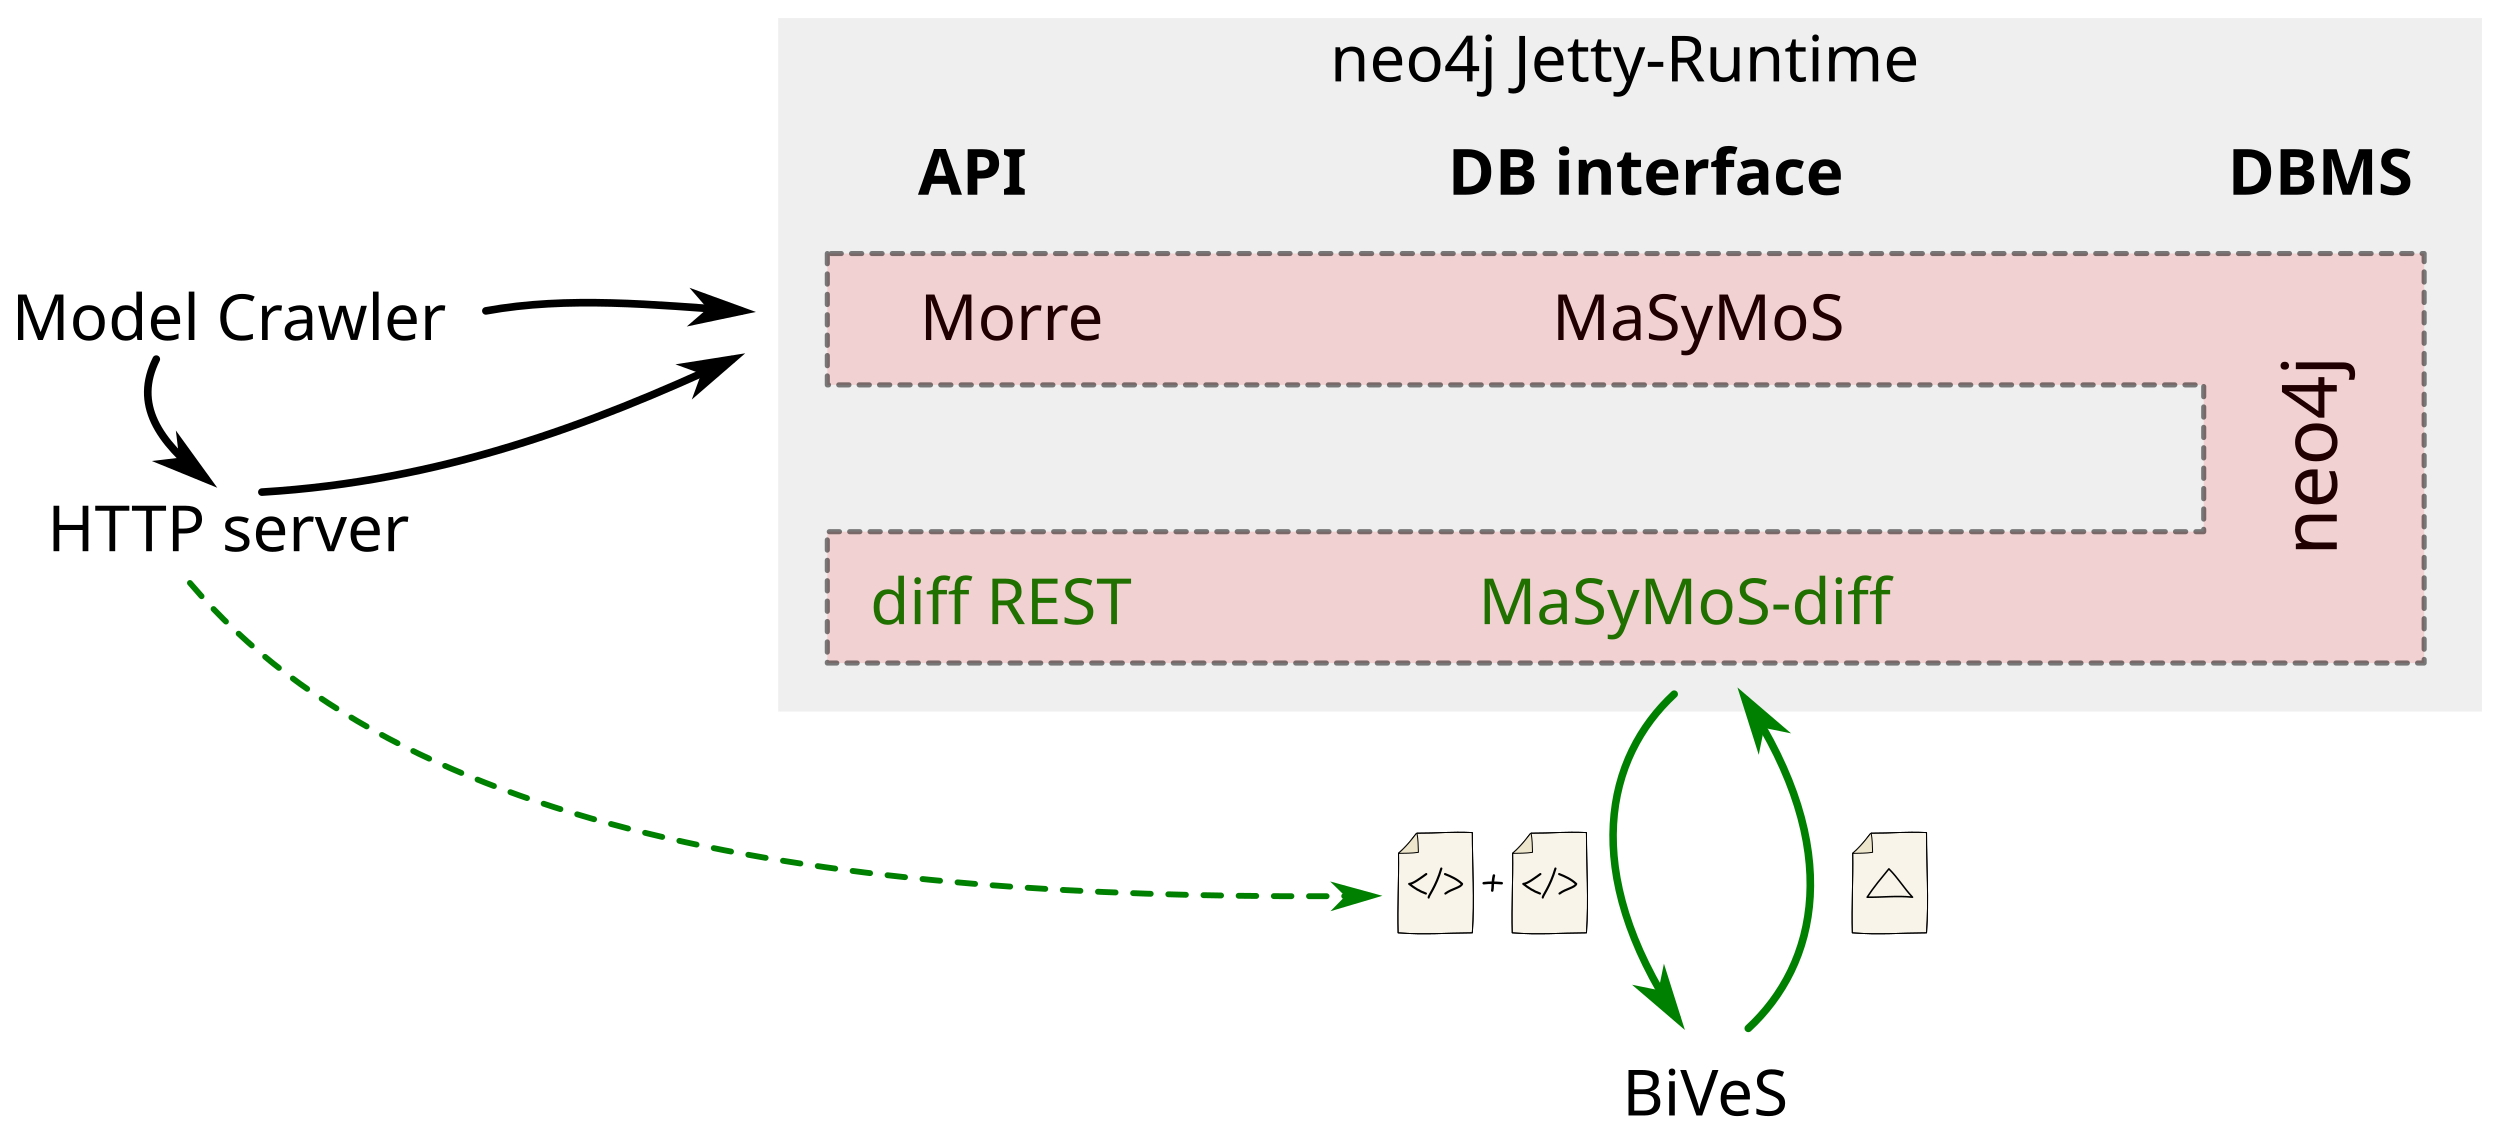
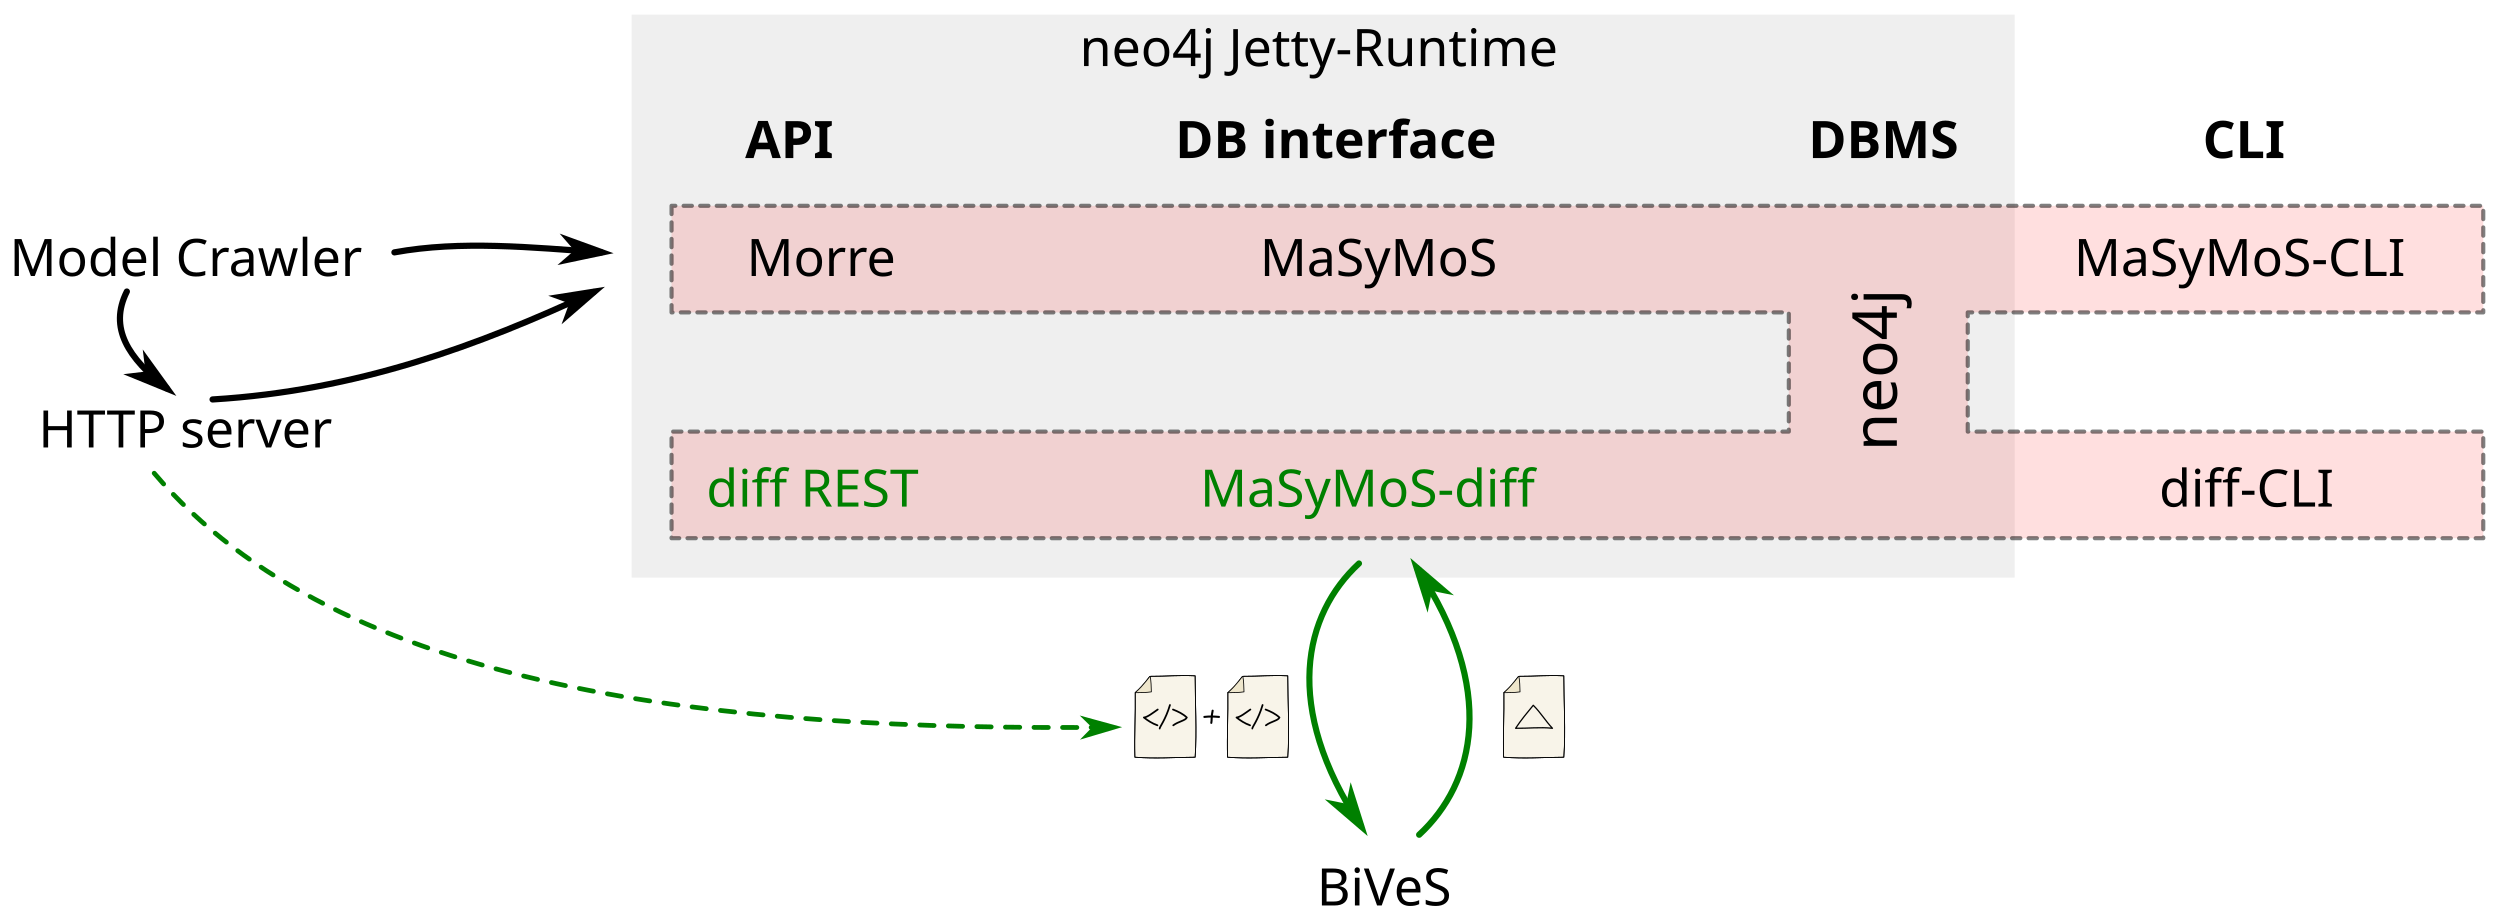
- <svg xmlns="http://www.w3.org/2000/svg" width="276.724mm" height="125.539mm" viewBox="0 0 980.517 444.824" id="svg4247" version="1.1">
+ <svg xmlns="http://www.w3.org/2000/svg" width="340.908mm" height="125.539mm" viewBox="0 0 1207.94 444.824" id="svg4247" version="1.1">
  <defs id="defs4249">
    <marker style="overflow:visible" id="marker15254" refX="0" refY="0" orient="auto">
      <path transform="matrix(-0.4,0,0,-0.4,-4,0)" style="fill:#008000;fill-opacity:1;fill-rule:evenodd;stroke:#008000;stroke-width:1pt;stroke-opacity:1" d="M 0,0 5,-5 -12.5,0 5,5 0,0 Z" id="path15256" />
    </marker>
    <marker orient="auto" refY="0" refX="0" id="marker10240" style="overflow:visible">
      <path id="path10242" d="M 0,0 5,-5 -12.5,0 5,5 0,0 Z" style="fill:#000000;fill-opacity:1;fill-rule:evenodd;stroke:#000000;stroke-width:1pt;stroke-opacity:1" transform="matrix(-0.4,0,0,-0.4,-4,0)" />
    </marker>
    <marker orient="auto" refY="0" refX="0" id="marker10182" style="overflow:visible">
      <path id="path10184" d="M 0,0 5,-5 -12.5,0 5,5 0,0 Z" style="fill:#000000;fill-opacity:1;fill-rule:evenodd;stroke:#000000;stroke-width:1pt;stroke-opacity:1" transform="matrix(-0.4,0,0,-0.4,-4,0)" />
    </marker>
    <marker style="overflow:visible" id="marker7646" refX="0" refY="0" orient="auto">
      <path transform="matrix(-0.4,0,0,-0.4,-4,0)" style="fill:#000000;fill-opacity:1;fill-rule:evenodd;stroke:#000000;stroke-width:1pt;stroke-opacity:1" d="M 0,0 5,-5 -12.5,0 5,5 0,0 Z" id="path7648" />
    </marker>
    <marker style="overflow:visible" id="marker7594" refX="0" refY="0" orient="auto">
      <path transform="matrix(-0.4,0,0,-0.4,-4,0)" style="fill:#000000;fill-opacity:1;fill-rule:evenodd;stroke:#000000;stroke-width:1pt;stroke-opacity:1" d="M 0,0 5,-5 -12.5,0 5,5 0,0 Z" id="path7596" />
    </marker>
    <marker orient="auto" refY="0" refX="0" id="marker7490" style="overflow:visible">
      <path id="path7492" d="M 0,0 5,-5 -12.5,0 5,5 0,0 Z" style="fill:#000000;fill-opacity:1;fill-rule:evenodd;stroke:#000000;stroke-width:1pt;stroke-opacity:1" transform="matrix(-0.4,0,0,-0.4,-4,0)" />
    </marker>
    <marker orient="auto" refY="0" refX="0" id="marker7456" style="overflow:visible">
      <path id="path7458" d="M 0,0 5,-5 -12.5,0 5,5 0,0 Z" style="fill:#000000;fill-opacity:1;fill-rule:evenodd;stroke:#000000;stroke-width:1pt;stroke-opacity:1" transform="matrix(-0.4,0,0,-0.4,-4,0)" />
    </marker>
    <marker style="overflow:visible" id="marker7130" refX="0" refY="0" orient="auto">
      <path transform="matrix(-0.4,0,0,-0.4,-4,0)" style="fill:#008000;fill-opacity:1;fill-rule:evenodd;stroke:#008000;stroke-width:1pt;stroke-opacity:1" d="M 0,0 5,-5 -12.5,0 5,5 0,0 Z" id="path7132" />
    </marker>
    <marker style="overflow:visible" id="marker6176" refX="0" refY="0" orient="auto">
      <path transform="matrix(-0.4,0,0,-0.4,-4,0)" style="fill:#000000;fill-opacity:1;fill-rule:evenodd;stroke:#000000;stroke-width:1pt;stroke-opacity:1" d="M 0,0 5,-5 -12.5,0 5,5 0,0 Z" id="path6178" />
    </marker>
    <marker orient="auto" refY="0" refX="0" id="Arrow1Mend" style="overflow:visible">
      <path id="path5043" d="M 0,0 5,-5 -12.5,0 5,5 0,0 Z" style="fill:#008000;fill-opacity:1;fill-rule:evenodd;stroke:#008000;stroke-width:1pt;stroke-opacity:1" transform="matrix(-0.4,0,0,-0.4,-4,0)" />
    </marker>
  </defs>
-   <g id="layer1" transform="translate(206.2877,-93.28503)">
+   <g id="layer1" transform="translate(206.2877,-93.28504)">
    <rect style="fill:#808080;fill-opacity:0.125;stroke:none;stroke-width:3;stroke-linecap:round;stroke-linejoin:round;stroke-miterlimit:4;stroke-dasharray:none;stroke-dashoffset:0;stroke-opacity:1" id="rect7438" width="668.225" height="271.991" x="98.918" y="100.372" />
+     <path style="fill:#ff0101;fill-opacity:0.125;stroke:#000000;stroke-width:2;stroke-linecap:round;stroke-linejoin:round;stroke-miterlimit:4;stroke-dasharray:4, 4;stroke-dashoffset:0;stroke-opacity:0.502" d="m 324.475,99.438 0,51.518 539.838,0 0,57.578 -539.838,0 0,51.518 618.799,0 7.496,0 249.084,0 0,-51.502 -249.084,0 0,-57.607 249.084,0 0,-51.504 -249.084,0 -626.295,0 z" transform="translate(-206.2877,93.28501)" id="rect5012" />
    <text xml:space="preserve" style="font-style:normal;font-variant:normal;font-weight:normal;font-stretch:normal;font-size:25px;line-height:125%;font-family:'Droid Sans';-inkscape-font-specification:'Droid Sans';letter-spacing:0px;word-spacing:0px;fill:#000000;fill-opacity:1;stroke:none;stroke-width:1px;stroke-linecap:butt;stroke-linejoin:miter;stroke-opacity:1" x="154.452" y="226.648" id="text4944">
      <tspan id="tspan4946" x="154.452" y="226.648" style="font-style:normal;font-variant:normal;font-weight:normal;font-stretch:normal;font-family:sans-serif;-inkscape-font-specification:sans-serif">Morre</tspan>
    </text>
    <text xml:space="preserve" style="font-style:normal;font-weight:normal;font-size:25px;line-height:125%;font-family:sans-serif;letter-spacing:0px;word-spacing:0px;fill:#008000;fill-opacity:1;stroke:none;stroke-width:1px;stroke-linecap:butt;stroke-linejoin:miter;stroke-opacity:1" x="135" y="338.076" id="text4952">
      <tspan x="135" y="338.076" id="tspan4956" style="font-style:normal;font-variant:normal;font-weight:normal;font-stretch:normal;font-family:'Droid Serif';-inkscape-font-specification:'Droid Serif';fill:#008000;fill-opacity:1">diff REST</tspan>
    </text>
    <text xml:space="preserve" style="font-style:normal;font-variant:normal;font-weight:normal;font-stretch:normal;font-size:25px;line-height:125%;font-family:'Droid Sans';-inkscape-font-specification:'Droid Sans';letter-spacing:0px;word-spacing:0px;fill:#000000;fill-opacity:1;stroke:none;stroke-width:1px;stroke-linecap:butt;stroke-linejoin:miter;stroke-opacity:1" x="402.459" y="226.648" id="text4948">
      <tspan id="tspan4950" x="402.459" y="226.648" style="font-style:normal;font-variant:normal;font-weight:normal;font-stretch:normal;font-family:sans-serif;-inkscape-font-specification:sans-serif">MaSyMoS</tspan>
    </text>
    <text xml:space="preserve" style="font-style:normal;font-weight:normal;font-size:25px;line-height:125%;font-family:sans-serif;letter-spacing:0px;word-spacing:0px;fill:#008000;fill-opacity:1;stroke:none;stroke-width:1px;stroke-linecap:butt;stroke-linejoin:miter;stroke-opacity:1" x="373.571" y="338.076" id="text4960">
      <tspan x="373.571" y="338.076" id="tspan4964" style="font-style:normal;font-variant:normal;font-weight:normal;font-stretch:normal;font-family:'Droid Serif';-inkscape-font-specification:'Droid Serif';fill:#008000;fill-opacity:1">MaSyMoS-diff</tspan>
    </text>
    <text xml:space="preserve" style="font-style:normal;font-weight:normal;font-size:25px;line-height:125%;font-family:sans-serif;letter-spacing:0px;word-spacing:0px;fill:#000000;fill-opacity:1;stroke:none;stroke-width:1px;stroke-linecap:butt;stroke-linejoin:miter;stroke-opacity:1" x="191.335" y="169.648" id="text4976">
      <tspan x="191.335" y="169.648" id="tspan4980" style="font-style:normal;font-variant:normal;font-weight:bold;font-stretch:normal;font-family:'Droid Serif';-inkscape-font-specification:'Droid Serif Bold';text-align:center;text-anchor:middle">API</tspan>
    </text>
    <text xml:space="preserve" style="font-style:normal;font-weight:normal;font-size:25px;line-height:125%;font-family:sans-serif;letter-spacing:0px;word-spacing:0px;fill:#000000;fill-opacity:1;stroke:none;stroke-width:1px;stroke-linecap:butt;stroke-linejoin:miter;stroke-opacity:1" x="455.401" y="169.648" id="text4984">
      <tspan id="tspan4986" x="455.401" y="169.648" style="font-style:normal;font-variant:normal;font-weight:bold;font-stretch:normal;font-family:'Droid Serif';-inkscape-font-specification:'Droid Serif Bold';text-align:center;text-anchor:middle">DB interface</tspan>
    </text>
    <text xml:space="preserve" style="font-style:normal;font-weight:normal;font-size:25px;line-height:125%;font-family:sans-serif;letter-spacing:0px;word-spacing:0px;fill:#000000;fill-opacity:1;stroke:none;stroke-width:1px;stroke-linecap:butt;stroke-linejoin:miter;stroke-opacity:1" x="667.428" y="169.648" id="text4988">
      <tspan x="667.428" y="169.648" id="tspan4992" style="font-style:normal;font-variant:normal;font-weight:bold;font-stretch:normal;font-family:'Droid Serif';-inkscape-font-specification:'Droid Serif Bold'">DBMS</tspan>
    </text>
    <text xml:space="preserve" style="font-style:normal;font-weight:normal;font-size:29.946px;line-height:125%;font-family:sans-serif;letter-spacing:0px;word-spacing:0px;fill:#000000;fill-opacity:1;stroke:none;stroke-width:1px;stroke-linecap:butt;stroke-linejoin:miter;stroke-opacity:1" x="-311.244" y="710.221" id="text4998" transform="matrix(0,-1,1,0,0,0)">
      <tspan id="tspan5000" x="-311.244" y="710.221" style="font-style:normal;font-variant:normal;font-weight:normal;font-stretch:normal;font-family:'Droid Serif';-inkscape-font-specification:'Droid Serif'">neo4j</tspan>
    </text>
-     <path style="fill:#ff0101;fill-opacity:0.125;stroke:#000000;stroke-width:2;stroke-linecap:round;stroke-linejoin:round;stroke-miterlimit:4;stroke-dasharray:4, 4;stroke-dashoffset:0;stroke-opacity:0.502" d="m 118.188,192.723 0,51.518 539.837,0 0,57.578 -539.837,0 0,51.518 c 205.362,0 431.63,0 626.295,0 l 0,-160.613 c -211.825,0 -440.747,0 -626.295,0 z" id="rect5012" />
    <text xml:space="preserve" style="font-style:normal;font-weight:normal;font-size:25px;line-height:125%;font-family:sans-serif;letter-spacing:0px;word-spacing:0px;fill:#000000;fill-opacity:1;stroke:none;stroke-width:1px;stroke-linecap:butt;stroke-linejoin:miter;stroke-opacity:1" x="430" y="530.778" id="text5024">
      <tspan id="tspan5026" x="430" y="530.778" style="font-style:normal;font-variant:normal;font-weight:normal;font-stretch:normal;font-family:'Droid Serif';-inkscape-font-specification:'Droid Serif'">BiVeS</tspan>
    </text>
    <path style="fill:none;fill-rule:evenodd;stroke:#008000;stroke-width:3;stroke-linecap:round;stroke-linejoin:round;stroke-miterlimit:4;stroke-dasharray:none;stroke-opacity:1;marker-end:url(#Arrow1Mend)" d="m 479.417,496.607 c 27.035,-24.995 37.818,-70.082 -1.01,-128.783" id="path5028" />
    <path id="path7128" d="m 450.338,365.537 c -26.634,24.625 -37.258,69.045 0.995,126.876" style="fill:none;fill-rule:evenodd;stroke:#008000;stroke-width:2.956;stroke-linecap:round;stroke-linejoin:round;stroke-miterlimit:4;stroke-dasharray:none;stroke-opacity:1;marker-end:url(#marker7130)" />
    <text xml:space="preserve" style="font-style:normal;font-weight:normal;font-size:25px;line-height:125%;font-family:sans-serif;letter-spacing:0px;word-spacing:0px;fill:#000000;fill-opacity:1;stroke:none;stroke-width:1px;stroke-linecap:butt;stroke-linejoin:miter;stroke-opacity:1" x="-187.714" y="309.48" id="text7422">
      <tspan x="-187.714" y="309.48" id="tspan7426">HTTP server</tspan>
    </text>
    <text xml:space="preserve" style="font-style:normal;font-weight:normal;font-size:25px;line-height:125%;font-family:sans-serif;letter-spacing:0px;word-spacing:0px;fill:#000000;fill-opacity:1;stroke:none;stroke-width:1px;stroke-linecap:butt;stroke-linejoin:miter;stroke-opacity:1" x="-201.655" y="226.648" id="text7430">
      <tspan x="-201.655" y="226.648" id="tspan7434">Model Crawler</tspan>
    </text>
    <text xml:space="preserve" style="font-style:normal;font-weight:normal;font-size:25px;line-height:125%;font-family:sans-serif;letter-spacing:0px;word-spacing:0px;fill:#000000;fill-opacity:1;stroke:none;stroke-width:1px;stroke-linecap:butt;stroke-linejoin:miter;stroke-opacity:1" x="315.367" y="125.219" id="text7440">
      <tspan id="tspan7442" x="315.367" y="125.219">neo4j Jetty-Runtime</tspan>
    </text>
    <path style="fill:none;fill-rule:evenodd;stroke:#000000;stroke-width:3;stroke-linecap:round;stroke-linejoin:round;stroke-miterlimit:4;stroke-dasharray:none;stroke-opacity:1;marker-end:url(#marker10182)" d="m -15.714,215.219 c 32.033,-5.85 66.133,-2.401 100,0" id="path10164" />
    <path style="fill:none;fill-rule:evenodd;stroke:#000000;stroke-width:3;stroke-linecap:round;stroke-linejoin:round;stroke-miterlimit:4;stroke-dasharray:none;stroke-opacity:1;marker-end:url(#marker7646)" d="m -145,234.148 c -8.818,17.652 0.621,32.113 19.286,46.786" id="path10166" />
    <path style="fill:none;fill-rule:evenodd;stroke:#000000;stroke-width:3;stroke-linecap:round;stroke-linejoin:round;stroke-miterlimit:4;stroke-dasharray:none;stroke-opacity:1;marker-end:url(#marker10240)" d="M -103.571,286.291 C -33.634,282.063 24.852,260.277 80.634,234.344" id="path10168" />
    <g transform="matrix(0.2479712,0,0,0.2479712,447.408,404.8953)" style="display:inline" id="g15127">
      <path id="path14477" d="m 323.249,61.193 c 33.199,0.062 53.269,-2.52 87.696,-0.974 0,52.857 3.734,107.208 0,158.571 -43.376,0.257 -74.594,3.325 -117.373,0 -1.261,-41.943 1.364,-83.887 0.649,-125.83 18.236,-15.843 27.639,-32.056 29.028,-31.768 z" style="fill:#f8f4e9;fill-opacity:1;fill-rule:evenodd;stroke:#000000;stroke-width:1.6;stroke-linecap:round;stroke-linejoin:round;stroke-miterlimit:4;stroke-dasharray:none;stroke-opacity:1" transform="translate(2.6758201e-6,-4.4257312e-7)" />
      <path id="path14463" d="m 294.333,93.096 c 10.322,-0.285 20.372,0.041 31.315,-1.641 -0.253,-10.658 -0.478,-20.864 -2.242,-30.178" style="fill:#eee6cc;fill-opacity:1;fill-rule:evenodd;stroke:#000000;stroke-width:1.6;stroke-linecap:round;stroke-linejoin:round;stroke-miterlimit:4;stroke-dasharray:none;stroke-opacity:1" transform="translate(2.6758201e-6,-4.4257312e-7)" />
      <path style="fill:none;fill-opacity:1;fill-rule:evenodd;stroke:#000000;stroke-width:1.6;stroke-linecap:round;stroke-linejoin:round;stroke-miterlimit:4;stroke-dasharray:none;stroke-opacity:1" d="m 323.249,61.193 c 33.199,0.062 53.269,-2.52 87.696,-0.974 0,52.857 3.734,107.208 0,158.571 -43.376,0.257 -74.594,3.325 -117.373,0 -1.261,-41.943 1.364,-83.887 0.649,-125.83 18.236,-15.843 27.639,-32.056 29.028,-31.768 z" id="path14465" transform="translate(2.6758201e-6,-4.4257312e-7)" />
      <path id="path14517" d="m 317.025,162.417 c 10.282,-15.862 23.179,-31.124 34.4,-44.824 14.972,14.944 23.43,30.095 37.378,44.824 -24.67,-2.652 -47.852,0.432 -71.778,0 z" style="fill:none;fill-rule:evenodd;stroke:#000000;stroke-width:2.5;stroke-linecap:round;stroke-linejoin:round;stroke-miterlimit:4;stroke-dasharray:none;stroke-opacity:1" />
    </g>
    <g id="g15224">
      <g id="g15113" style="display:inline" transform="matrix(0.2479712,0,0,0.2479712,269.2671,404.8953)">
        <path transform="translate(2.6758201e-6,-4.4257312e-7)" style="fill:#f8f4e9;fill-opacity:1;fill-rule:evenodd;stroke:#000000;stroke-width:1.6;stroke-linecap:round;stroke-linejoin:round;stroke-miterlimit:4;stroke-dasharray:none;stroke-opacity:1" d="m 323.249,61.193 c 33.199,0.062 53.269,-2.52 87.696,-0.974 0,52.857 3.734,107.208 0,158.571 -43.376,0.257 -74.594,3.325 -117.373,0 -1.261,-41.943 1.364,-83.887 0.649,-125.83 18.236,-15.843 27.639,-32.056 29.028,-31.768 z" id="path14477-0" />
        <path transform="translate(2.6758201e-6,-4.4257312e-7)" style="fill:#eee6cc;fill-opacity:1;fill-rule:evenodd;stroke:#000000;stroke-width:1.6;stroke-linecap:round;stroke-linejoin:round;stroke-miterlimit:4;stroke-dasharray:none;stroke-opacity:1" d="m 294.333,93.096 c 10.322,-0.285 20.372,0.041 31.315,-1.641 -0.253,-10.658 -0.478,-20.864 -2.242,-30.178" id="path14463-3" />
        <path transform="translate(2.6758201e-6,-4.4257312e-7)" id="path14465-3" d="m 323.249,61.193 c 33.199,0.062 53.269,-2.52 87.696,-0.974 0,52.857 3.734,107.208 0,158.571 -43.376,0.257 -74.594,3.325 -117.373,0 -1.261,-41.943 1.364,-83.887 0.649,-125.83 18.236,-15.843 27.639,-32.056 29.028,-31.768 z" style="fill:none;fill-opacity:1;fill-rule:evenodd;stroke:#000000;stroke-width:1.6;stroke-linecap:round;stroke-linejoin:round;stroke-miterlimit:4;stroke-dasharray:none;stroke-opacity:1" />
        <g id="g14458" transform="translate(-6.146457,0.7267341)">
          <path id="path14452" d="m 344.199,125.124 c -8.826,6.163 -20.143,15.173 -26.964,15.568 7.869,6.134 16.238,11.696 26.381,15.231" style="fill:none;fill-rule:evenodd;stroke:#000000;stroke-width:3.437;stroke-linecap:round;stroke-linejoin:round;stroke-miterlimit:4;stroke-dasharray:none;stroke-opacity:1" />
          <path style="fill:none;fill-rule:evenodd;stroke:#000000;stroke-width:3.437;stroke-linecap:round;stroke-linejoin:round;stroke-miterlimit:4;stroke-dasharray:none;stroke-opacity:1" d="m 373.922,125.124 c 9.726,3.837 19.178,8.175 26.964,15.568 -2.232,5.976 -16.332,7.642 -26.381,15.231" id="path14454" />
          <path id="path14456" d="m 368.041,116.375 c -8.38,28.527 -20.556,43.366 -20.032,45.85" style="fill:none;fill-rule:evenodd;stroke:#000000;stroke-width:3.437;stroke-linecap:round;stroke-linejoin:round;stroke-miterlimit:4;stroke-dasharray:none;stroke-opacity:1" />
        </g>
      </g>
      <g transform="matrix(0.2479712,0,0,0.2479712,314.0273,404.8953)" style="display:inline" id="g15196">
        <path id="path15198" d="m 323.249,61.193 c 33.199,0.062 53.269,-2.52 87.696,-0.974 0,52.857 3.734,107.208 0,158.571 -43.376,0.257 -74.594,3.325 -117.373,0 -1.261,-41.943 1.364,-83.887 0.649,-125.83 18.236,-15.843 27.639,-32.056 29.028,-31.768 z" style="fill:#f8f4e9;fill-opacity:1;fill-rule:evenodd;stroke:#000000;stroke-width:1.6;stroke-linecap:round;stroke-linejoin:round;stroke-miterlimit:4;stroke-dasharray:none;stroke-opacity:1" transform="translate(2.6758201e-6,-4.4257312e-7)" />
        <path id="path15200" d="m 294.333,93.096 c 10.322,-0.285 20.372,0.041 31.315,-1.641 -0.253,-10.658 -0.478,-20.864 -2.242,-30.178" style="fill:#eee6cc;fill-opacity:1;fill-rule:evenodd;stroke:#000000;stroke-width:1.6;stroke-linecap:round;stroke-linejoin:round;stroke-miterlimit:4;stroke-dasharray:none;stroke-opacity:1" transform="translate(2.6758201e-6,-4.4257312e-7)" />
        <path style="fill:none;fill-opacity:1;fill-rule:evenodd;stroke:#000000;stroke-width:1.6;stroke-linecap:round;stroke-linejoin:round;stroke-miterlimit:4;stroke-dasharray:none;stroke-opacity:1" d="m 323.249,61.193 c 33.199,0.062 53.269,-2.52 87.696,-0.974 0,52.857 3.734,107.208 0,158.571 -43.376,0.257 -74.594,3.325 -117.373,0 -1.261,-41.943 1.364,-83.887 0.649,-125.83 18.236,-15.843 27.639,-32.056 29.028,-31.768 z" id="path15202" transform="translate(2.6758201e-6,-4.4257312e-7)" />
        <g transform="translate(-6.146457,0.7267341)" id="g15204">
          <path style="fill:none;fill-rule:evenodd;stroke:#000000;stroke-width:3.437;stroke-linecap:round;stroke-linejoin:round;stroke-miterlimit:4;stroke-dasharray:none;stroke-opacity:1" d="m 344.199,125.124 c -8.826,6.163 -20.143,15.173 -26.964,15.568 7.869,6.134 16.238,11.696 26.381,15.231" id="path15206" />
          <path id="path15208" d="m 373.922,125.124 c 9.726,3.837 19.178,8.175 26.964,15.568 -2.232,5.976 -16.332,7.642 -26.381,15.231" style="fill:none;fill-rule:evenodd;stroke:#000000;stroke-width:3.437;stroke-linecap:round;stroke-linejoin:round;stroke-miterlimit:4;stroke-dasharray:none;stroke-opacity:1" />
          <path style="fill:none;fill-rule:evenodd;stroke:#000000;stroke-width:3.437;stroke-linecap:round;stroke-linejoin:round;stroke-miterlimit:4;stroke-dasharray:none;stroke-opacity:1" d="m 368.041,116.375 c -8.38,28.527 -20.556,43.366 -20.032,45.85" id="path15210" />
        </g>
      </g>
      <g transform="translate(3.186344,-0.8344445)" style="stroke-width:1;stroke-miterlimit:4;stroke-dasharray:none" id="g15216">
        <g id="g15220">
          <path id="path15212" d="m 372.447,440.519 c 2.376,-0.261 4.123,-0.253 7.054,0" style="fill:none;fill-rule:evenodd;stroke:#000000;stroke-width:1;stroke-linecap:round;stroke-linejoin:round;stroke-miterlimit:4;stroke-dasharray:none;stroke-opacity:1" />
          <path id="path15214" d="m 376.442,437.506 c -0.594,2.428 -0.393,5.023 -0.647,5.893" style="fill:none;fill-rule:evenodd;stroke:#000000;stroke-width:1;stroke-linecap:round;stroke-linejoin:round;stroke-miterlimit:4;stroke-dasharray:none;stroke-opacity:1" />
        </g>
      </g>
    </g>
    <path style="fill:none;fill-rule:evenodd;stroke:#008000;stroke-width:2.3;stroke-linecap:round;stroke-linejoin:round;stroke-miterlimit:4;stroke-dasharray:6.9, 6.9;stroke-dashoffset:0;stroke-opacity:1;marker-end:url(#marker15254)" d="m -131.787,321.936 c 89.637,105.467 273.995,124.709 463.155,122.734" id="path15246" />
+     <text id="text4352" y="169.648" x="858" style="font-style:normal;font-weight:normal;font-size:25px;line-height:125%;font-family:sans-serif;letter-spacing:0px;word-spacing:0px;fill:#000000;fill-opacity:1;stroke:none;stroke-width:1px;stroke-linecap:butt;stroke-linejoin:miter;stroke-opacity:1" xml:space="preserve">
+       <tspan style="font-style:normal;font-variant:normal;font-weight:bold;font-stretch:normal;font-family:'Droid Serif';-inkscape-font-specification:'Droid Serif Bold'" id="tspan4354" y="169.648" x="858">CLI</tspan>
+     </text>
+     <text id="text4361" y="226.648" x="795.799" style="font-style:normal;font-variant:normal;font-weight:normal;font-stretch:normal;font-size:25px;line-height:125%;font-family:'Droid Sans';-inkscape-font-specification:'Droid Sans';letter-spacing:0px;word-spacing:0px;fill:#000000;fill-opacity:1;stroke:none;stroke-width:1px;stroke-linecap:butt;stroke-linejoin:miter;stroke-opacity:1" xml:space="preserve">
+       <tspan style="font-style:normal;font-variant:normal;font-weight:normal;font-stretch:normal;font-family:sans-serif;-inkscape-font-specification:sans-serif" y="226.648" x="795.799" id="tspan4363">MaSyMoS-CLI</tspan>
+     </text>
+     <text xml:space="preserve" style="font-style:normal;font-variant:normal;font-weight:normal;font-stretch:normal;font-size:25px;line-height:125%;font-family:'Droid Sans';-inkscape-font-specification:'Droid Sans';letter-spacing:0px;word-spacing:0px;fill:#000000;fill-opacity:1;stroke:none;stroke-width:1px;stroke-linecap:butt;stroke-linejoin:miter;stroke-opacity:1" x="836.961" y="338.076" id="text4365">
+       <tspan id="tspan4367" x="836.961" y="338.076" style="font-style:normal;font-variant:normal;font-weight:normal;font-stretch:normal;font-family:sans-serif;-inkscape-font-specification:sans-serif">diff-CLI</tspan>
+     </text>
  </g>
</svg>
